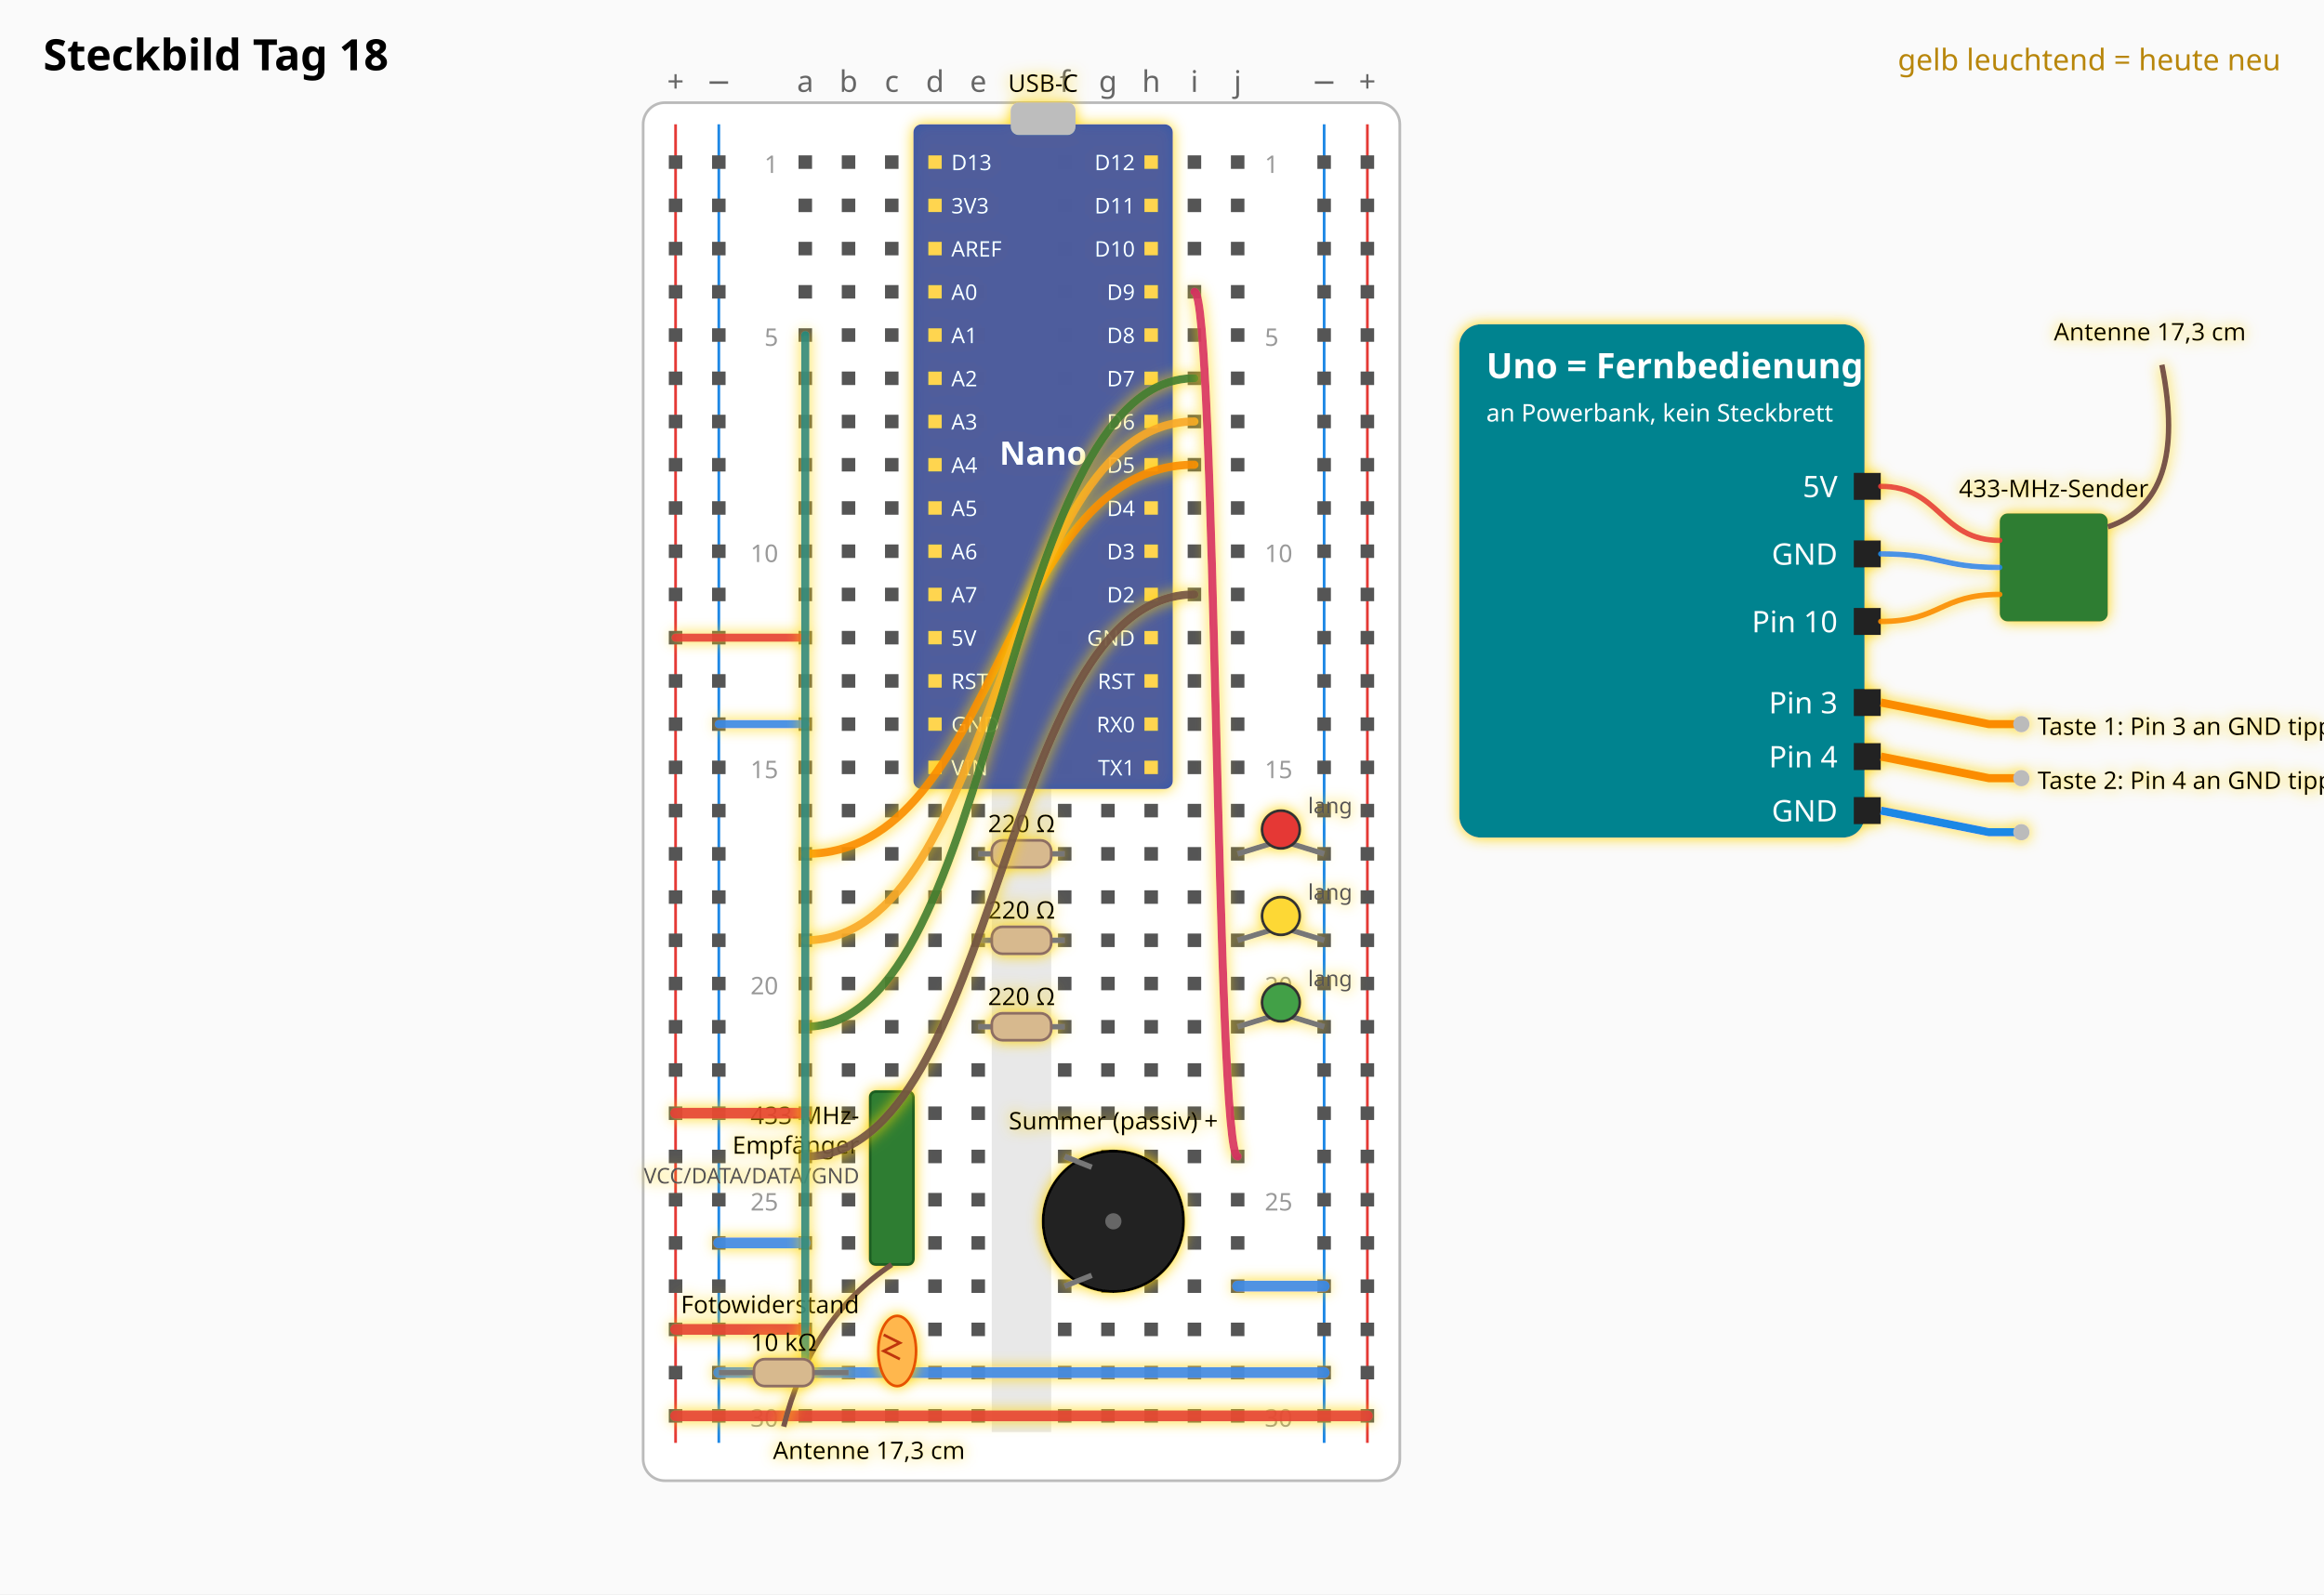
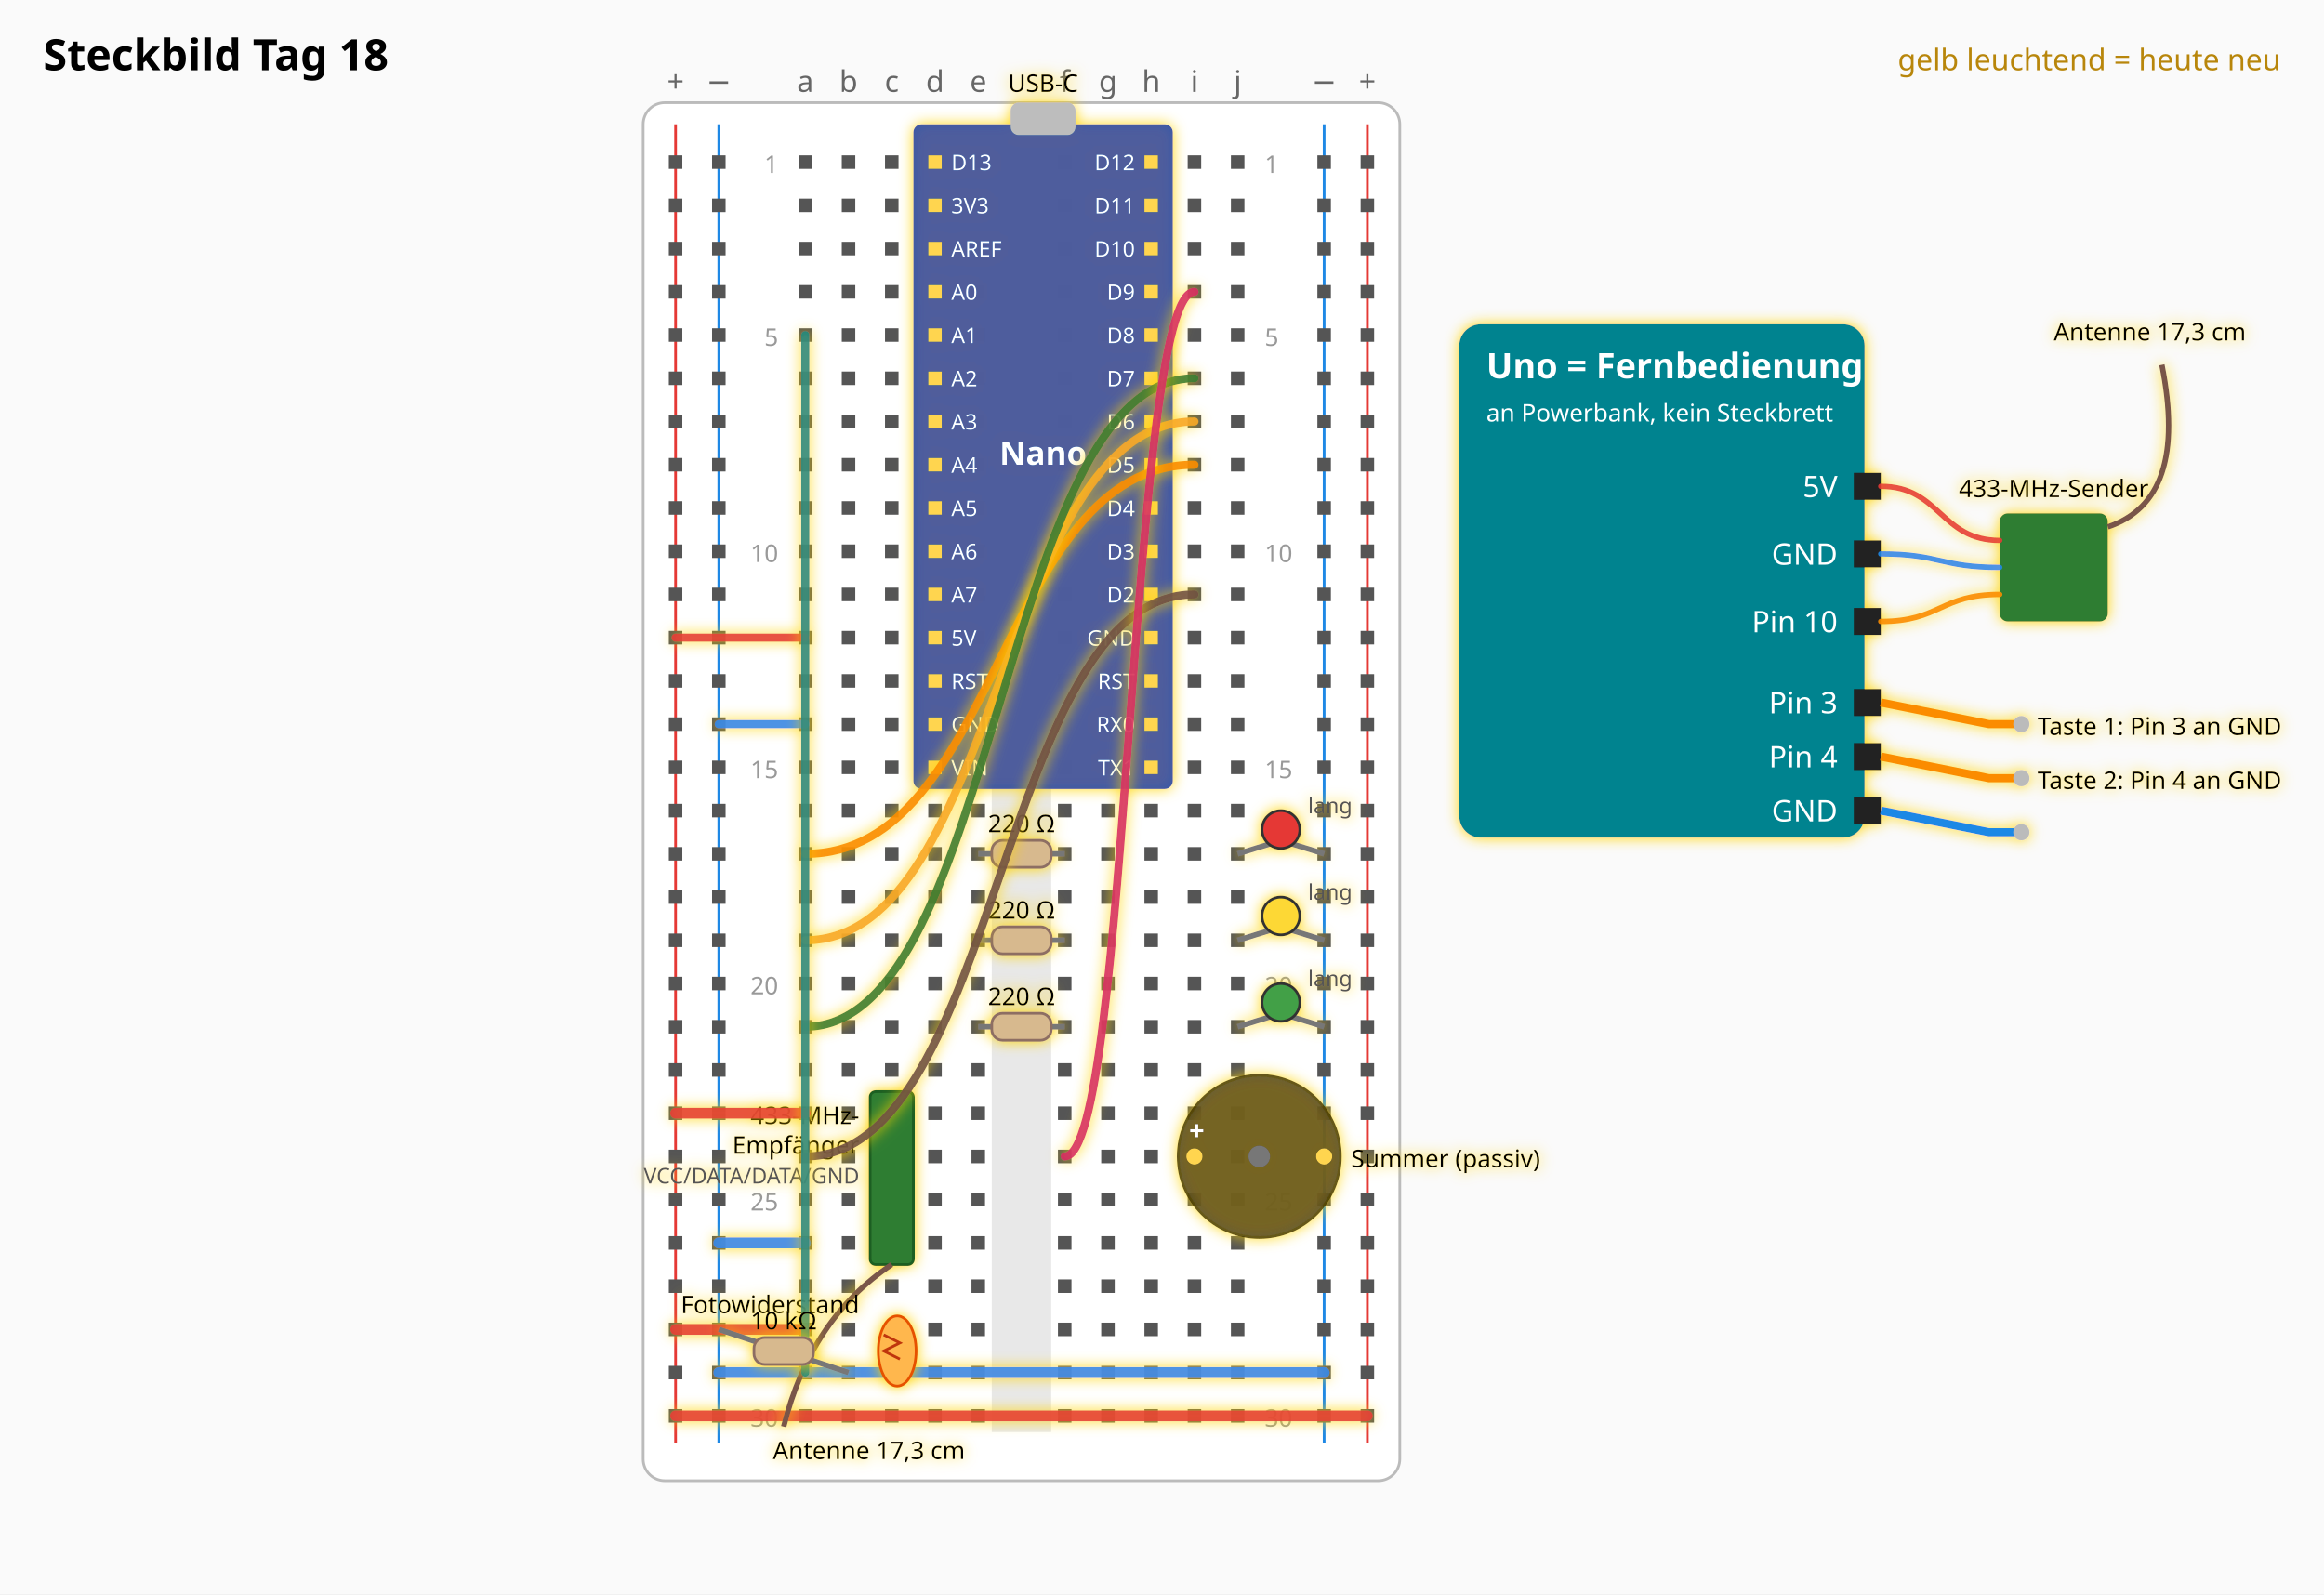
<svg xmlns="http://www.w3.org/2000/svg" viewBox="0 0 860 590" font-family="sans-serif" font-size="11">
  <defs>
    <filter id="glow" filterUnits="userSpaceOnUse" x="0" y="0" width="860" height="590">
      <feDropShadow dx="0" dy="0" stdDeviation="2.5" flood-color="#ffd400" flood-opacity="1" />
    </filter>
  </defs>
  <rect width="860" height="590" fill="#fafafa" />
  <text x="16" y="26" font-size="16" font-weight="bold">Steckbild Tag 18</text>
  <text x="844" y="26" text-anchor="end" fill="#b8860b">gelb leuchtend = heute neu</text>
  <rect x="238" y="38" width="280" height="510" rx="8" fill="#ffffff" stroke="#bbb" />
  <rect x="367" y="50" width="22" height="480" fill="#e8e8e8" />
  <line x1="250" y1="46" x2="250" y2="534" stroke="#e53935" stroke-width="1" />
  <line x1="506" y1="46" x2="506" y2="534" stroke="#e53935" stroke-width="1" />
  <line x1="266" y1="46" x2="266" y2="534" stroke="#1e88e5" stroke-width="1" />
  <line x1="490" y1="46" x2="490" y2="534" stroke="#1e88e5" stroke-width="1" />
  <text x="250" y="34" text-anchor="middle" fill="#666">+</text>
  <rect x="247.5" y="57.5" width="5" height="5" fill="#555" />
  <rect x="247.5" y="73.5" width="5" height="5" fill="#555" />
  <rect x="247.5" y="89.5" width="5" height="5" fill="#555" />
  <rect x="247.5" y="105.5" width="5" height="5" fill="#555" />
  <rect x="247.5" y="121.5" width="5" height="5" fill="#555" />
  <rect x="247.5" y="137.5" width="5" height="5" fill="#555" />
  <rect x="247.5" y="153.5" width="5" height="5" fill="#555" />
  <rect x="247.5" y="169.5" width="5" height="5" fill="#555" />
  <rect x="247.5" y="185.5" width="5" height="5" fill="#555" />
  <rect x="247.5" y="201.5" width="5" height="5" fill="#555" />
  <rect x="247.5" y="217.5" width="5" height="5" fill="#555" />
  <rect x="247.5" y="233.5" width="5" height="5" fill="#555" />
  <rect x="247.5" y="249.5" width="5" height="5" fill="#555" />
  <rect x="247.5" y="265.5" width="5" height="5" fill="#555" />
  <rect x="247.5" y="281.5" width="5" height="5" fill="#555" />
  <rect x="247.5" y="297.5" width="5" height="5" fill="#555" />
  <rect x="247.5" y="313.5" width="5" height="5" fill="#555" />
  <rect x="247.5" y="329.5" width="5" height="5" fill="#555" />
  <rect x="247.5" y="345.5" width="5" height="5" fill="#555" />
  <rect x="247.5" y="361.5" width="5" height="5" fill="#555" />
  <rect x="247.5" y="377.5" width="5" height="5" fill="#555" />
  <rect x="247.5" y="393.5" width="5" height="5" fill="#555" />
  <rect x="247.5" y="409.5" width="5" height="5" fill="#555" />
  <rect x="247.5" y="425.5" width="5" height="5" fill="#555" />
  <rect x="247.5" y="441.5" width="5" height="5" fill="#555" />
  <rect x="247.5" y="457.5" width="5" height="5" fill="#555" />
  <rect x="247.5" y="473.5" width="5" height="5" fill="#555" />
  <rect x="247.5" y="489.5" width="5" height="5" fill="#555" />
  <rect x="247.5" y="505.5" width="5" height="5" fill="#555" />
  <rect x="247.5" y="521.5" width="5" height="5" fill="#555" />
  <text x="266" y="34" text-anchor="middle" fill="#666">−</text>
  <rect x="263.5" y="57.5" width="5" height="5" fill="#555" />
  <rect x="263.5" y="73.5" width="5" height="5" fill="#555" />
  <rect x="263.5" y="89.5" width="5" height="5" fill="#555" />
  <rect x="263.5" y="105.5" width="5" height="5" fill="#555" />
  <rect x="263.5" y="121.5" width="5" height="5" fill="#555" />
  <rect x="263.5" y="137.5" width="5" height="5" fill="#555" />
  <rect x="263.5" y="153.5" width="5" height="5" fill="#555" />
  <rect x="263.5" y="169.5" width="5" height="5" fill="#555" />
  <rect x="263.5" y="185.5" width="5" height="5" fill="#555" />
  <rect x="263.5" y="201.5" width="5" height="5" fill="#555" />
  <rect x="263.5" y="217.5" width="5" height="5" fill="#555" />
  <rect x="263.5" y="233.5" width="5" height="5" fill="#555" />
  <rect x="263.5" y="249.5" width="5" height="5" fill="#555" />
  <rect x="263.5" y="265.5" width="5" height="5" fill="#555" />
  <rect x="263.5" y="281.5" width="5" height="5" fill="#555" />
  <rect x="263.5" y="297.5" width="5" height="5" fill="#555" />
  <rect x="263.5" y="313.5" width="5" height="5" fill="#555" />
  <rect x="263.5" y="329.5" width="5" height="5" fill="#555" />
  <rect x="263.5" y="345.5" width="5" height="5" fill="#555" />
  <rect x="263.5" y="361.5" width="5" height="5" fill="#555" />
  <rect x="263.5" y="377.5" width="5" height="5" fill="#555" />
  <rect x="263.5" y="393.5" width="5" height="5" fill="#555" />
  <rect x="263.5" y="409.5" width="5" height="5" fill="#555" />
  <rect x="263.5" y="425.5" width="5" height="5" fill="#555" />
  <rect x="263.5" y="441.5" width="5" height="5" fill="#555" />
  <rect x="263.5" y="457.5" width="5" height="5" fill="#555" />
  <rect x="263.5" y="473.5" width="5" height="5" fill="#555" />
  <rect x="263.5" y="489.5" width="5" height="5" fill="#555" />
  <rect x="263.5" y="505.5" width="5" height="5" fill="#555" />
  <rect x="263.5" y="521.5" width="5" height="5" fill="#555" />
  <text x="298" y="34" text-anchor="middle" fill="#666">a</text>
  <rect x="295.5" y="57.5" width="5" height="5" fill="#555" />
  <rect x="295.5" y="73.5" width="5" height="5" fill="#555" />
  <rect x="295.5" y="89.5" width="5" height="5" fill="#555" />
  <rect x="295.5" y="105.5" width="5" height="5" fill="#555" />
  <rect x="295.5" y="121.5" width="5" height="5" fill="#555" />
  <rect x="295.5" y="137.5" width="5" height="5" fill="#555" />
  <rect x="295.5" y="153.5" width="5" height="5" fill="#555" />
  <rect x="295.5" y="169.5" width="5" height="5" fill="#555" />
  <rect x="295.5" y="185.5" width="5" height="5" fill="#555" />
  <rect x="295.5" y="201.5" width="5" height="5" fill="#555" />
  <rect x="295.5" y="217.5" width="5" height="5" fill="#555" />
  <rect x="295.5" y="233.5" width="5" height="5" fill="#555" />
  <rect x="295.5" y="249.5" width="5" height="5" fill="#555" />
  <rect x="295.5" y="265.5" width="5" height="5" fill="#555" />
  <rect x="295.5" y="281.5" width="5" height="5" fill="#555" />
  <rect x="295.5" y="297.5" width="5" height="5" fill="#555" />
  <rect x="295.5" y="313.5" width="5" height="5" fill="#555" />
  <rect x="295.5" y="329.5" width="5" height="5" fill="#555" />
  <rect x="295.5" y="345.5" width="5" height="5" fill="#555" />
  <rect x="295.5" y="361.5" width="5" height="5" fill="#555" />
  <rect x="295.5" y="377.5" width="5" height="5" fill="#555" />
  <rect x="295.5" y="393.5" width="5" height="5" fill="#555" />
  <rect x="295.5" y="409.5" width="5" height="5" fill="#555" />
  <rect x="295.5" y="425.5" width="5" height="5" fill="#555" />
  <rect x="295.5" y="441.5" width="5" height="5" fill="#555" />
  <rect x="295.5" y="457.5" width="5" height="5" fill="#555" />
  <rect x="295.5" y="473.5" width="5" height="5" fill="#555" />
  <rect x="295.5" y="489.5" width="5" height="5" fill="#555" />
  <rect x="295.5" y="505.5" width="5" height="5" fill="#555" />
  <rect x="295.5" y="521.5" width="5" height="5" fill="#555" />
  <text x="314" y="34" text-anchor="middle" fill="#666">b</text>
  <rect x="311.5" y="57.5" width="5" height="5" fill="#555" />
  <rect x="311.5" y="73.5" width="5" height="5" fill="#555" />
  <rect x="311.5" y="89.5" width="5" height="5" fill="#555" />
  <rect x="311.5" y="105.5" width="5" height="5" fill="#555" />
  <rect x="311.5" y="121.5" width="5" height="5" fill="#555" />
  <rect x="311.5" y="137.5" width="5" height="5" fill="#555" />
  <rect x="311.5" y="153.5" width="5" height="5" fill="#555" />
  <rect x="311.5" y="169.5" width="5" height="5" fill="#555" />
  <rect x="311.5" y="185.5" width="5" height="5" fill="#555" />
  <rect x="311.5" y="201.5" width="5" height="5" fill="#555" />
  <rect x="311.5" y="217.5" width="5" height="5" fill="#555" />
  <rect x="311.5" y="233.5" width="5" height="5" fill="#555" />
  <rect x="311.5" y="249.5" width="5" height="5" fill="#555" />
  <rect x="311.5" y="265.5" width="5" height="5" fill="#555" />
  <rect x="311.5" y="281.5" width="5" height="5" fill="#555" />
  <rect x="311.5" y="297.5" width="5" height="5" fill="#555" />
  <rect x="311.5" y="313.5" width="5" height="5" fill="#555" />
  <rect x="311.5" y="329.5" width="5" height="5" fill="#555" />
  <rect x="311.5" y="345.5" width="5" height="5" fill="#555" />
  <rect x="311.5" y="361.5" width="5" height="5" fill="#555" />
  <rect x="311.5" y="377.5" width="5" height="5" fill="#555" />
  <rect x="311.5" y="393.5" width="5" height="5" fill="#555" />
  <rect x="311.5" y="409.5" width="5" height="5" fill="#555" />
  <rect x="311.5" y="425.5" width="5" height="5" fill="#555" />
  <rect x="311.5" y="441.5" width="5" height="5" fill="#555" />
  <rect x="311.5" y="457.5" width="5" height="5" fill="#555" />
  <rect x="311.5" y="473.5" width="5" height="5" fill="#555" />
  <rect x="311.5" y="489.5" width="5" height="5" fill="#555" />
  <rect x="311.5" y="505.5" width="5" height="5" fill="#555" />
  <rect x="311.5" y="521.5" width="5" height="5" fill="#555" />
  <text x="330" y="34" text-anchor="middle" fill="#666">c</text>
  <rect x="327.5" y="57.5" width="5" height="5" fill="#555" />
  <rect x="327.5" y="73.5" width="5" height="5" fill="#555" />
  <rect x="327.5" y="89.5" width="5" height="5" fill="#555" />
  <rect x="327.5" y="105.5" width="5" height="5" fill="#555" />
  <rect x="327.5" y="121.5" width="5" height="5" fill="#555" />
  <rect x="327.5" y="137.5" width="5" height="5" fill="#555" />
  <rect x="327.5" y="153.5" width="5" height="5" fill="#555" />
  <rect x="327.5" y="169.5" width="5" height="5" fill="#555" />
  <rect x="327.5" y="185.5" width="5" height="5" fill="#555" />
  <rect x="327.5" y="201.5" width="5" height="5" fill="#555" />
  <rect x="327.5" y="217.5" width="5" height="5" fill="#555" />
  <rect x="327.5" y="233.5" width="5" height="5" fill="#555" />
  <rect x="327.5" y="249.5" width="5" height="5" fill="#555" />
  <rect x="327.5" y="265.5" width="5" height="5" fill="#555" />
  <rect x="327.5" y="281.5" width="5" height="5" fill="#555" />
  <rect x="327.5" y="297.5" width="5" height="5" fill="#555" />
  <rect x="327.5" y="313.5" width="5" height="5" fill="#555" />
  <rect x="327.5" y="329.5" width="5" height="5" fill="#555" />
  <rect x="327.5" y="345.5" width="5" height="5" fill="#555" />
  <rect x="327.5" y="361.5" width="5" height="5" fill="#555" />
  <rect x="327.5" y="377.5" width="5" height="5" fill="#555" />
  <rect x="327.5" y="393.5" width="5" height="5" fill="#555" />
  <rect x="327.5" y="409.5" width="5" height="5" fill="#555" />
  <rect x="327.5" y="425.5" width="5" height="5" fill="#555" />
  <rect x="327.5" y="441.5" width="5" height="5" fill="#555" />
  <rect x="327.5" y="457.5" width="5" height="5" fill="#555" />
  <rect x="327.5" y="473.5" width="5" height="5" fill="#555" />
  <rect x="327.5" y="489.5" width="5" height="5" fill="#555" />
  <rect x="327.5" y="505.5" width="5" height="5" fill="#555" />
  <rect x="327.5" y="521.5" width="5" height="5" fill="#555" />
  <text x="346" y="34" text-anchor="middle" fill="#666">d</text>
  <rect x="343.5" y="57.5" width="5" height="5" fill="#555" />
  <rect x="343.5" y="73.5" width="5" height="5" fill="#555" />
  <rect x="343.5" y="89.5" width="5" height="5" fill="#555" />
  <rect x="343.5" y="105.5" width="5" height="5" fill="#555" />
  <rect x="343.5" y="121.5" width="5" height="5" fill="#555" />
  <rect x="343.5" y="137.5" width="5" height="5" fill="#555" />
  <rect x="343.5" y="153.5" width="5" height="5" fill="#555" />
  <rect x="343.5" y="169.5" width="5" height="5" fill="#555" />
  <rect x="343.5" y="185.5" width="5" height="5" fill="#555" />
  <rect x="343.5" y="201.5" width="5" height="5" fill="#555" />
  <rect x="343.5" y="217.5" width="5" height="5" fill="#555" />
  <rect x="343.5" y="233.5" width="5" height="5" fill="#555" />
  <rect x="343.5" y="249.5" width="5" height="5" fill="#555" />
  <rect x="343.5" y="265.5" width="5" height="5" fill="#555" />
  <rect x="343.5" y="281.5" width="5" height="5" fill="#555" />
  <rect x="343.5" y="297.5" width="5" height="5" fill="#555" />
  <rect x="343.5" y="313.5" width="5" height="5" fill="#555" />
  <rect x="343.5" y="329.5" width="5" height="5" fill="#555" />
  <rect x="343.5" y="345.5" width="5" height="5" fill="#555" />
  <rect x="343.5" y="361.5" width="5" height="5" fill="#555" />
  <rect x="343.5" y="377.5" width="5" height="5" fill="#555" />
  <rect x="343.5" y="393.5" width="5" height="5" fill="#555" />
  <rect x="343.5" y="409.5" width="5" height="5" fill="#555" />
  <rect x="343.5" y="425.5" width="5" height="5" fill="#555" />
  <rect x="343.5" y="441.5" width="5" height="5" fill="#555" />
  <rect x="343.5" y="457.5" width="5" height="5" fill="#555" />
  <rect x="343.5" y="473.5" width="5" height="5" fill="#555" />
  <rect x="343.5" y="489.5" width="5" height="5" fill="#555" />
  <rect x="343.5" y="505.5" width="5" height="5" fill="#555" />
  <rect x="343.5" y="521.5" width="5" height="5" fill="#555" />
  <text x="362" y="34" text-anchor="middle" fill="#666">e</text>
  <rect x="359.5" y="57.5" width="5" height="5" fill="#555" />
  <rect x="359.5" y="73.5" width="5" height="5" fill="#555" />
  <rect x="359.5" y="89.5" width="5" height="5" fill="#555" />
  <rect x="359.5" y="105.5" width="5" height="5" fill="#555" />
  <rect x="359.5" y="121.5" width="5" height="5" fill="#555" />
  <rect x="359.5" y="137.5" width="5" height="5" fill="#555" />
  <rect x="359.5" y="153.5" width="5" height="5" fill="#555" />
  <rect x="359.5" y="169.5" width="5" height="5" fill="#555" />
  <rect x="359.5" y="185.5" width="5" height="5" fill="#555" />
  <rect x="359.5" y="201.5" width="5" height="5" fill="#555" />
  <rect x="359.5" y="217.5" width="5" height="5" fill="#555" />
  <rect x="359.5" y="233.5" width="5" height="5" fill="#555" />
  <rect x="359.5" y="249.5" width="5" height="5" fill="#555" />
  <rect x="359.5" y="265.5" width="5" height="5" fill="#555" />
  <rect x="359.5" y="281.5" width="5" height="5" fill="#555" />
  <rect x="359.5" y="297.5" width="5" height="5" fill="#555" />
  <rect x="359.5" y="313.5" width="5" height="5" fill="#555" />
  <rect x="359.5" y="329.5" width="5" height="5" fill="#555" />
  <rect x="359.5" y="345.5" width="5" height="5" fill="#555" />
  <rect x="359.5" y="361.5" width="5" height="5" fill="#555" />
  <rect x="359.5" y="377.5" width="5" height="5" fill="#555" />
  <rect x="359.5" y="393.5" width="5" height="5" fill="#555" />
  <rect x="359.5" y="409.5" width="5" height="5" fill="#555" />
  <rect x="359.5" y="425.5" width="5" height="5" fill="#555" />
  <rect x="359.5" y="441.5" width="5" height="5" fill="#555" />
  <rect x="359.5" y="457.5" width="5" height="5" fill="#555" />
  <rect x="359.5" y="473.5" width="5" height="5" fill="#555" />
  <rect x="359.5" y="489.5" width="5" height="5" fill="#555" />
  <rect x="359.5" y="505.5" width="5" height="5" fill="#555" />
  <rect x="359.5" y="521.5" width="5" height="5" fill="#555" />
  <text x="394" y="34" text-anchor="middle" fill="#666">f</text>
  <rect x="391.5" y="57.5" width="5" height="5" fill="#555" />
  <rect x="391.5" y="73.5" width="5" height="5" fill="#555" />
  <rect x="391.5" y="89.5" width="5" height="5" fill="#555" />
  <rect x="391.5" y="105.5" width="5" height="5" fill="#555" />
  <rect x="391.5" y="121.5" width="5" height="5" fill="#555" />
  <rect x="391.5" y="137.5" width="5" height="5" fill="#555" />
  <rect x="391.5" y="153.5" width="5" height="5" fill="#555" />
  <rect x="391.5" y="169.5" width="5" height="5" fill="#555" />
  <rect x="391.5" y="185.5" width="5" height="5" fill="#555" />
  <rect x="391.5" y="201.5" width="5" height="5" fill="#555" />
  <rect x="391.5" y="217.5" width="5" height="5" fill="#555" />
  <rect x="391.5" y="233.5" width="5" height="5" fill="#555" />
  <rect x="391.5" y="249.5" width="5" height="5" fill="#555" />
  <rect x="391.5" y="265.5" width="5" height="5" fill="#555" />
  <rect x="391.5" y="281.5" width="5" height="5" fill="#555" />
  <rect x="391.5" y="297.5" width="5" height="5" fill="#555" />
  <rect x="391.5" y="313.5" width="5" height="5" fill="#555" />
  <rect x="391.5" y="329.5" width="5" height="5" fill="#555" />
  <rect x="391.5" y="345.5" width="5" height="5" fill="#555" />
  <rect x="391.5" y="361.5" width="5" height="5" fill="#555" />
  <rect x="391.5" y="377.5" width="5" height="5" fill="#555" />
  <rect x="391.5" y="393.5" width="5" height="5" fill="#555" />
  <rect x="391.5" y="409.5" width="5" height="5" fill="#555" />
  <rect x="391.5" y="425.5" width="5" height="5" fill="#555" />
  <rect x="391.5" y="441.5" width="5" height="5" fill="#555" />
  <rect x="391.5" y="457.5" width="5" height="5" fill="#555" />
  <rect x="391.5" y="473.5" width="5" height="5" fill="#555" />
  <rect x="391.5" y="489.5" width="5" height="5" fill="#555" />
  <rect x="391.5" y="505.5" width="5" height="5" fill="#555" />
  <rect x="391.5" y="521.5" width="5" height="5" fill="#555" />
  <text x="410" y="34" text-anchor="middle" fill="#666">g</text>
  <rect x="407.5" y="57.5" width="5" height="5" fill="#555" />
  <rect x="407.5" y="73.5" width="5" height="5" fill="#555" />
  <rect x="407.5" y="89.5" width="5" height="5" fill="#555" />
  <rect x="407.5" y="105.5" width="5" height="5" fill="#555" />
  <rect x="407.5" y="121.5" width="5" height="5" fill="#555" />
  <rect x="407.5" y="137.5" width="5" height="5" fill="#555" />
  <rect x="407.5" y="153.5" width="5" height="5" fill="#555" />
  <rect x="407.5" y="169.5" width="5" height="5" fill="#555" />
  <rect x="407.5" y="185.5" width="5" height="5" fill="#555" />
  <rect x="407.5" y="201.5" width="5" height="5" fill="#555" />
  <rect x="407.5" y="217.5" width="5" height="5" fill="#555" />
  <rect x="407.5" y="233.5" width="5" height="5" fill="#555" />
  <rect x="407.5" y="249.5" width="5" height="5" fill="#555" />
  <rect x="407.5" y="265.5" width="5" height="5" fill="#555" />
  <rect x="407.5" y="281.5" width="5" height="5" fill="#555" />
  <rect x="407.5" y="297.5" width="5" height="5" fill="#555" />
  <rect x="407.5" y="313.5" width="5" height="5" fill="#555" />
  <rect x="407.5" y="329.5" width="5" height="5" fill="#555" />
  <rect x="407.5" y="345.5" width="5" height="5" fill="#555" />
  <rect x="407.5" y="361.5" width="5" height="5" fill="#555" />
  <rect x="407.5" y="377.5" width="5" height="5" fill="#555" />
  <rect x="407.5" y="393.5" width="5" height="5" fill="#555" />
  <rect x="407.5" y="409.5" width="5" height="5" fill="#555" />
  <rect x="407.5" y="425.5" width="5" height="5" fill="#555" />
  <rect x="407.5" y="441.5" width="5" height="5" fill="#555" />
  <rect x="407.5" y="457.5" width="5" height="5" fill="#555" />
  <rect x="407.5" y="473.5" width="5" height="5" fill="#555" />
  <rect x="407.5" y="489.5" width="5" height="5" fill="#555" />
  <rect x="407.5" y="505.5" width="5" height="5" fill="#555" />
  <rect x="407.5" y="521.5" width="5" height="5" fill="#555" />
  <text x="426" y="34" text-anchor="middle" fill="#666">h</text>
  <rect x="423.5" y="57.5" width="5" height="5" fill="#555" />
  <rect x="423.5" y="73.5" width="5" height="5" fill="#555" />
  <rect x="423.5" y="89.5" width="5" height="5" fill="#555" />
  <rect x="423.5" y="105.5" width="5" height="5" fill="#555" />
  <rect x="423.5" y="121.5" width="5" height="5" fill="#555" />
  <rect x="423.5" y="137.5" width="5" height="5" fill="#555" />
  <rect x="423.5" y="153.5" width="5" height="5" fill="#555" />
  <rect x="423.5" y="169.5" width="5" height="5" fill="#555" />
  <rect x="423.5" y="185.5" width="5" height="5" fill="#555" />
  <rect x="423.5" y="201.5" width="5" height="5" fill="#555" />
  <rect x="423.5" y="217.5" width="5" height="5" fill="#555" />
  <rect x="423.5" y="233.5" width="5" height="5" fill="#555" />
  <rect x="423.5" y="249.5" width="5" height="5" fill="#555" />
  <rect x="423.5" y="265.5" width="5" height="5" fill="#555" />
  <rect x="423.5" y="281.5" width="5" height="5" fill="#555" />
  <rect x="423.5" y="297.5" width="5" height="5" fill="#555" />
  <rect x="423.5" y="313.5" width="5" height="5" fill="#555" />
  <rect x="423.5" y="329.5" width="5" height="5" fill="#555" />
  <rect x="423.5" y="345.5" width="5" height="5" fill="#555" />
  <rect x="423.5" y="361.5" width="5" height="5" fill="#555" />
  <rect x="423.5" y="377.5" width="5" height="5" fill="#555" />
  <rect x="423.5" y="393.5" width="5" height="5" fill="#555" />
  <rect x="423.5" y="409.5" width="5" height="5" fill="#555" />
  <rect x="423.5" y="425.5" width="5" height="5" fill="#555" />
  <rect x="423.5" y="441.5" width="5" height="5" fill="#555" />
  <rect x="423.5" y="457.5" width="5" height="5" fill="#555" />
  <rect x="423.5" y="473.5" width="5" height="5" fill="#555" />
  <rect x="423.5" y="489.5" width="5" height="5" fill="#555" />
  <rect x="423.5" y="505.5" width="5" height="5" fill="#555" />
  <rect x="423.5" y="521.5" width="5" height="5" fill="#555" />
  <text x="442" y="34" text-anchor="middle" fill="#666">i</text>
  <rect x="439.5" y="57.5" width="5" height="5" fill="#555" />
  <rect x="439.5" y="73.5" width="5" height="5" fill="#555" />
  <rect x="439.5" y="89.5" width="5" height="5" fill="#555" />
  <rect x="439.5" y="105.5" width="5" height="5" fill="#555" />
  <rect x="439.5" y="121.5" width="5" height="5" fill="#555" />
  <rect x="439.5" y="137.5" width="5" height="5" fill="#555" />
  <rect x="439.5" y="153.5" width="5" height="5" fill="#555" />
  <rect x="439.5" y="169.5" width="5" height="5" fill="#555" />
  <rect x="439.5" y="185.5" width="5" height="5" fill="#555" />
  <rect x="439.5" y="201.5" width="5" height="5" fill="#555" />
  <rect x="439.5" y="217.5" width="5" height="5" fill="#555" />
  <rect x="439.5" y="233.5" width="5" height="5" fill="#555" />
  <rect x="439.5" y="249.5" width="5" height="5" fill="#555" />
  <rect x="439.5" y="265.5" width="5" height="5" fill="#555" />
  <rect x="439.5" y="281.5" width="5" height="5" fill="#555" />
  <rect x="439.5" y="297.5" width="5" height="5" fill="#555" />
  <rect x="439.5" y="313.5" width="5" height="5" fill="#555" />
  <rect x="439.5" y="329.5" width="5" height="5" fill="#555" />
  <rect x="439.5" y="345.5" width="5" height="5" fill="#555" />
  <rect x="439.5" y="361.5" width="5" height="5" fill="#555" />
  <rect x="439.5" y="377.5" width="5" height="5" fill="#555" />
  <rect x="439.5" y="393.5" width="5" height="5" fill="#555" />
  <rect x="439.5" y="409.5" width="5" height="5" fill="#555" />
  <rect x="439.5" y="425.5" width="5" height="5" fill="#555" />
  <rect x="439.5" y="441.5" width="5" height="5" fill="#555" />
  <rect x="439.5" y="457.5" width="5" height="5" fill="#555" />
  <rect x="439.5" y="473.5" width="5" height="5" fill="#555" />
  <rect x="439.5" y="489.5" width="5" height="5" fill="#555" />
  <rect x="439.5" y="505.5" width="5" height="5" fill="#555" />
  <rect x="439.5" y="521.5" width="5" height="5" fill="#555" />
  <text x="458" y="34" text-anchor="middle" fill="#666">j</text>
  <rect x="455.5" y="57.5" width="5" height="5" fill="#555" />
  <rect x="455.5" y="73.5" width="5" height="5" fill="#555" />
  <rect x="455.5" y="89.5" width="5" height="5" fill="#555" />
  <rect x="455.5" y="105.5" width="5" height="5" fill="#555" />
  <rect x="455.5" y="121.5" width="5" height="5" fill="#555" />
  <rect x="455.5" y="137.5" width="5" height="5" fill="#555" />
  <rect x="455.5" y="153.5" width="5" height="5" fill="#555" />
  <rect x="455.5" y="169.5" width="5" height="5" fill="#555" />
  <rect x="455.5" y="185.5" width="5" height="5" fill="#555" />
  <rect x="455.5" y="201.5" width="5" height="5" fill="#555" />
  <rect x="455.5" y="217.5" width="5" height="5" fill="#555" />
  <rect x="455.5" y="233.5" width="5" height="5" fill="#555" />
  <rect x="455.5" y="249.5" width="5" height="5" fill="#555" />
  <rect x="455.5" y="265.5" width="5" height="5" fill="#555" />
  <rect x="455.5" y="281.5" width="5" height="5" fill="#555" />
  <rect x="455.5" y="297.5" width="5" height="5" fill="#555" />
  <rect x="455.5" y="313.5" width="5" height="5" fill="#555" />
  <rect x="455.5" y="329.5" width="5" height="5" fill="#555" />
  <rect x="455.5" y="345.5" width="5" height="5" fill="#555" />
  <rect x="455.5" y="361.5" width="5" height="5" fill="#555" />
  <rect x="455.5" y="377.5" width="5" height="5" fill="#555" />
  <rect x="455.5" y="393.5" width="5" height="5" fill="#555" />
  <rect x="455.5" y="409.5" width="5" height="5" fill="#555" />
  <rect x="455.5" y="425.5" width="5" height="5" fill="#555" />
  <rect x="455.5" y="441.5" width="5" height="5" fill="#555" />
  <rect x="455.5" y="457.5" width="5" height="5" fill="#555" />
  <rect x="455.5" y="473.5" width="5" height="5" fill="#555" />
  <rect x="455.5" y="489.5" width="5" height="5" fill="#555" />
  <rect x="455.5" y="505.5" width="5" height="5" fill="#555" />
  <rect x="455.5" y="521.5" width="5" height="5" fill="#555" />
  <text x="490" y="34" text-anchor="middle" fill="#666">−</text>
  <rect x="487.5" y="57.5" width="5" height="5" fill="#555" />
  <rect x="487.5" y="73.5" width="5" height="5" fill="#555" />
  <rect x="487.5" y="89.5" width="5" height="5" fill="#555" />
  <rect x="487.5" y="105.5" width="5" height="5" fill="#555" />
  <rect x="487.5" y="121.5" width="5" height="5" fill="#555" />
  <rect x="487.5" y="137.5" width="5" height="5" fill="#555" />
  <rect x="487.5" y="153.5" width="5" height="5" fill="#555" />
  <rect x="487.5" y="169.5" width="5" height="5" fill="#555" />
  <rect x="487.5" y="185.5" width="5" height="5" fill="#555" />
  <rect x="487.5" y="201.5" width="5" height="5" fill="#555" />
  <rect x="487.5" y="217.5" width="5" height="5" fill="#555" />
  <rect x="487.5" y="233.5" width="5" height="5" fill="#555" />
  <rect x="487.5" y="249.5" width="5" height="5" fill="#555" />
  <rect x="487.5" y="265.5" width="5" height="5" fill="#555" />
  <rect x="487.5" y="281.5" width="5" height="5" fill="#555" />
  <rect x="487.5" y="297.5" width="5" height="5" fill="#555" />
  <rect x="487.5" y="313.5" width="5" height="5" fill="#555" />
  <rect x="487.5" y="329.5" width="5" height="5" fill="#555" />
  <rect x="487.5" y="345.5" width="5" height="5" fill="#555" />
  <rect x="487.5" y="361.5" width="5" height="5" fill="#555" />
  <rect x="487.5" y="377.5" width="5" height="5" fill="#555" />
  <rect x="487.5" y="393.5" width="5" height="5" fill="#555" />
  <rect x="487.5" y="409.5" width="5" height="5" fill="#555" />
  <rect x="487.5" y="425.5" width="5" height="5" fill="#555" />
  <rect x="487.5" y="441.5" width="5" height="5" fill="#555" />
  <rect x="487.5" y="457.5" width="5" height="5" fill="#555" />
  <rect x="487.5" y="473.5" width="5" height="5" fill="#555" />
  <rect x="487.5" y="489.5" width="5" height="5" fill="#555" />
  <rect x="487.5" y="505.5" width="5" height="5" fill="#555" />
  <rect x="487.5" y="521.5" width="5" height="5" fill="#555" />
  <text x="506" y="34" text-anchor="middle" fill="#666">+</text>
  <rect x="503.5" y="57.5" width="5" height="5" fill="#555" />
  <rect x="503.5" y="73.5" width="5" height="5" fill="#555" />
  <rect x="503.5" y="89.5" width="5" height="5" fill="#555" />
  <rect x="503.5" y="105.5" width="5" height="5" fill="#555" />
  <rect x="503.5" y="121.5" width="5" height="5" fill="#555" />
  <rect x="503.5" y="137.5" width="5" height="5" fill="#555" />
  <rect x="503.5" y="153.5" width="5" height="5" fill="#555" />
  <rect x="503.5" y="169.5" width="5" height="5" fill="#555" />
  <rect x="503.5" y="185.5" width="5" height="5" fill="#555" />
  <rect x="503.5" y="201.5" width="5" height="5" fill="#555" />
  <rect x="503.5" y="217.5" width="5" height="5" fill="#555" />
  <rect x="503.5" y="233.5" width="5" height="5" fill="#555" />
  <rect x="503.5" y="249.5" width="5" height="5" fill="#555" />
  <rect x="503.5" y="265.5" width="5" height="5" fill="#555" />
  <rect x="503.5" y="281.5" width="5" height="5" fill="#555" />
  <rect x="503.5" y="297.5" width="5" height="5" fill="#555" />
  <rect x="503.5" y="313.5" width="5" height="5" fill="#555" />
  <rect x="503.5" y="329.5" width="5" height="5" fill="#555" />
  <rect x="503.5" y="345.5" width="5" height="5" fill="#555" />
  <rect x="503.5" y="361.5" width="5" height="5" fill="#555" />
  <rect x="503.5" y="377.5" width="5" height="5" fill="#555" />
  <rect x="503.5" y="393.5" width="5" height="5" fill="#555" />
  <rect x="503.5" y="409.5" width="5" height="5" fill="#555" />
  <rect x="503.5" y="425.5" width="5" height="5" fill="#555" />
  <rect x="503.5" y="441.5" width="5" height="5" fill="#555" />
  <rect x="503.5" y="457.5" width="5" height="5" fill="#555" />
  <rect x="503.5" y="473.5" width="5" height="5" fill="#555" />
  <rect x="503.5" y="489.5" width="5" height="5" fill="#555" />
  <rect x="503.5" y="505.5" width="5" height="5" fill="#555" />
  <rect x="503.5" y="521.5" width="5" height="5" fill="#555" />
  <text x="288" y="64" text-anchor="end" fill="#999" font-size="9">1</text>
  <text x="468" y="64" fill="#999" font-size="9">1</text>
  <text x="288" y="128" text-anchor="end" fill="#999" font-size="9">5</text>
  <text x="468" y="128" fill="#999" font-size="9">5</text>
  <text x="288" y="208" text-anchor="end" fill="#999" font-size="9">10</text>
  <text x="468" y="208" fill="#999" font-size="9">10</text>
  <text x="288" y="288" text-anchor="end" fill="#999" font-size="9">15</text>
  <text x="468" y="288" fill="#999" font-size="9">15</text>
  <text x="288" y="368" text-anchor="end" fill="#999" font-size="9">20</text>
  <text x="468" y="368" fill="#999" font-size="9">20</text>
  <text x="288" y="448" text-anchor="end" fill="#999" font-size="9">25</text>
  <text x="468" y="448" fill="#999" font-size="9">25</text>
  <text x="288" y="528" text-anchor="end" fill="#999" font-size="9">30</text>
  <text x="468" y="528" fill="#999" font-size="9">30</text>
  <g class="neu" filter="url(#glow)">
    <rect x="338" y="46" width="96" height="246" rx="3" fill="#0d47a1" opacity="0.92" />
    <rect x="374.0" y="38" width="24" height="12" rx="3" fill="#bdbdbd" />
    <text x="386.0" y="172.0" text-anchor="middle" fill="#fff" font-size="12" font-weight="bold">Nano</text>
    <text x="386.0" y="34" text-anchor="middle" font-size="9">USB-C</text>
    <text x="352" y="63" fill="#fff" font-size="8">D13</text>
    <text x="420" y="63" fill="#fff" font-size="8" text-anchor="end">D12</text>
    <rect x="343.5" y="57.5" width="5" height="5" fill="#ffd54f" />
    <rect x="423.5" y="57.5" width="5" height="5" fill="#ffd54f" />
    <text x="352" y="79" fill="#fff" font-size="8">3V3</text>
    <text x="420" y="79" fill="#fff" font-size="8" text-anchor="end">D11</text>
    <rect x="343.5" y="73.5" width="5" height="5" fill="#ffd54f" />
    <rect x="423.5" y="73.5" width="5" height="5" fill="#ffd54f" />
    <text x="352" y="95" fill="#fff" font-size="8">AREF</text>
    <text x="420" y="95" fill="#fff" font-size="8" text-anchor="end">D10</text>
    <rect x="343.5" y="89.5" width="5" height="5" fill="#ffd54f" />
    <rect x="423.5" y="89.5" width="5" height="5" fill="#ffd54f" />
    <text x="352" y="111" fill="#fff" font-size="8">A0</text>
    <text x="420" y="111" fill="#fff" font-size="8" text-anchor="end">D9</text>
    <rect x="343.5" y="105.5" width="5" height="5" fill="#ffd54f" />
    <rect x="423.5" y="105.5" width="5" height="5" fill="#ffd54f" />
    <text x="352" y="127" fill="#fff" font-size="8">A1</text>
    <text x="420" y="127" fill="#fff" font-size="8" text-anchor="end">D8</text>
    <rect x="343.5" y="121.5" width="5" height="5" fill="#ffd54f" />
    <rect x="423.5" y="121.5" width="5" height="5" fill="#ffd54f" />
    <text x="352" y="143" fill="#fff" font-size="8">A2</text>
    <text x="420" y="143" fill="#fff" font-size="8" text-anchor="end">D7</text>
    <rect x="343.5" y="137.5" width="5" height="5" fill="#ffd54f" />
    <rect x="423.5" y="137.5" width="5" height="5" fill="#ffd54f" />
    <text x="352" y="159" fill="#fff" font-size="8">A3</text>
    <text x="420" y="159" fill="#fff" font-size="8" text-anchor="end">D6</text>
    <rect x="343.5" y="153.5" width="5" height="5" fill="#ffd54f" />
    <rect x="423.5" y="153.5" width="5" height="5" fill="#ffd54f" />
    <text x="352" y="175" fill="#fff" font-size="8">A4</text>
    <text x="420" y="175" fill="#fff" font-size="8" text-anchor="end">D5</text>
    <rect x="343.5" y="169.5" width="5" height="5" fill="#ffd54f" />
    <rect x="423.5" y="169.5" width="5" height="5" fill="#ffd54f" />
    <text x="352" y="191" fill="#fff" font-size="8">A5</text>
    <text x="420" y="191" fill="#fff" font-size="8" text-anchor="end">D4</text>
    <rect x="343.5" y="185.5" width="5" height="5" fill="#ffd54f" />
    <rect x="423.5" y="185.5" width="5" height="5" fill="#ffd54f" />
    <text x="352" y="207" fill="#fff" font-size="8">A6</text>
    <text x="420" y="207" fill="#fff" font-size="8" text-anchor="end">D3</text>
    <rect x="343.5" y="201.5" width="5" height="5" fill="#ffd54f" />
    <rect x="423.5" y="201.5" width="5" height="5" fill="#ffd54f" />
    <text x="352" y="223" fill="#fff" font-size="8">A7</text>
    <text x="420" y="223" fill="#fff" font-size="8" text-anchor="end">D2</text>
    <rect x="343.5" y="217.5" width="5" height="5" fill="#ffd54f" />
    <rect x="423.5" y="217.5" width="5" height="5" fill="#ffd54f" />
    <text x="352" y="239" fill="#fff" font-size="8">5V</text>
    <text x="420" y="239" fill="#fff" font-size="8" text-anchor="end">GND</text>
    <rect x="343.5" y="233.5" width="5" height="5" fill="#ffd54f" />
    <rect x="423.5" y="233.5" width="5" height="5" fill="#ffd54f" />
    <text x="352" y="255" fill="#fff" font-size="8">RST</text>
    <text x="420" y="255" fill="#fff" font-size="8" text-anchor="end">RST</text>
    <rect x="343.5" y="249.5" width="5" height="5" fill="#ffd54f" />
    <rect x="423.5" y="249.5" width="5" height="5" fill="#ffd54f" />
    <text x="352" y="271" fill="#fff" font-size="8">GND</text>
    <text x="420" y="271" fill="#fff" font-size="8" text-anchor="end">RX0</text>
    <rect x="343.5" y="265.5" width="5" height="5" fill="#ffd54f" />
    <rect x="423.5" y="265.5" width="5" height="5" fill="#ffd54f" />
    <text x="352" y="287" fill="#fff" font-size="8">VIN</text>
    <text x="420" y="287" fill="#fff" font-size="8" text-anchor="end">TX1</text>
    <rect x="343.5" y="281.5" width="5" height="5" fill="#ffd54f" />
    <rect x="423.5" y="281.5" width="5" height="5" fill="#ffd54f" />
  </g>
  <g class="neu" filter="url(#glow)">
    <path d="M298,236 C274.0,236 274.0,236 250,236" fill="none" stroke="#e53935" stroke-width="3" stroke-linecap="round" opacity="0.9" />
  </g>
  <g class="neu" filter="url(#glow)">
    <path d="M298,268 C282.0,268 282.0,268 266,268" fill="none" stroke="#1e88e5" stroke-width="3" stroke-linecap="round" opacity="0.9" />
  </g>
  <g class="neu" filter="url(#glow)">
    <path d="M250,524 C378.0,524 378.0,524 506,524" fill="none" stroke="#e53935" stroke-width="4" stroke-linecap="round" opacity="0.9" />
  </g>
  <g class="neu" filter="url(#glow)">
    <path d="M266,508 C378.0,508 378.0,508 490,508" fill="none" stroke="#1e88e5" stroke-width="4" stroke-linecap="round" opacity="0.9" />
  </g>
  <g class="neu" filter="url(#glow)">
    <line x1="362" y1="316" x2="394" y2="316" stroke="#777" stroke-width="2" />
    <rect x="367.0" y="311.0" width="22" height="10" rx="4" fill="#d7b98e" stroke="#8d6e63" />
    <text x="378.0" y="308.0" text-anchor="middle" font-size="9">220 Ω</text>
  </g>
  <g class="neu" filter="url(#glow)">
    <line x1="458" y1="316" x2="471.0" y2="312" stroke="#777" stroke-width="2" />
    <line x1="490" y1="316" x2="477.0" y2="312" stroke="#777" stroke-width="2" />
    <circle cx="474.0" cy="307" r="7" fill="#e53935" stroke="#333" />
    <text x="484.0" y="301" font-size="8" fill="#555">lang</text>
  </g>
  <g class="neu" filter="url(#glow)">
    <path d="M442,172 C370.0,172 370.0,316 298,316" fill="none" stroke="#fb8c00" stroke-width="3" stroke-linecap="round" opacity="0.9" />
  </g>
  <g class="neu" filter="url(#glow)">
    <line x1="362" y1="348" x2="394" y2="348" stroke="#777" stroke-width="2" />
    <rect x="367.0" y="343.0" width="22" height="10" rx="4" fill="#d7b98e" stroke="#8d6e63" />
    <text x="378.0" y="340.0" text-anchor="middle" font-size="9">220 Ω</text>
  </g>
  <g class="neu" filter="url(#glow)">
    <line x1="458" y1="348" x2="471.0" y2="344" stroke="#777" stroke-width="2" />
    <line x1="490" y1="348" x2="477.0" y2="344" stroke="#777" stroke-width="2" />
    <circle cx="474.0" cy="339" r="7" fill="#fdd835" stroke="#333" />
    <text x="484.0" y="333" font-size="8" fill="#555">lang</text>
  </g>
  <g class="neu" filter="url(#glow)">
    <path d="M442,156 C370.0,156 370.0,348 298,348" fill="none" stroke="#f9a825" stroke-width="3" stroke-linecap="round" opacity="0.9" />
  </g>
  <g class="neu" filter="url(#glow)">
    <line x1="362" y1="380" x2="394" y2="380" stroke="#777" stroke-width="2" />
    <rect x="367.0" y="375.0" width="22" height="10" rx="4" fill="#d7b98e" stroke="#8d6e63" />
    <text x="378.0" y="372.0" text-anchor="middle" font-size="9">220 Ω</text>
  </g>
  <g class="neu" filter="url(#glow)">
    <line x1="458" y1="380" x2="471.0" y2="376" stroke="#777" stroke-width="2" />
    <line x1="490" y1="380" x2="477.0" y2="376" stroke="#777" stroke-width="2" />
    <circle cx="474.0" cy="371" r="7" fill="#43a047" stroke="#333" />
    <text x="484.0" y="365" font-size="8" fill="#555">lang</text>
  </g>
  <g class="neu" filter="url(#glow)">
    <path d="M442,140 C370.0,140 370.0,380 298,380" fill="none" stroke="#2e7d32" stroke-width="3" stroke-linecap="round" opacity="0.9" />
  </g>
  <g class="neu" filter="url(#glow)">
    <rect x="322" y="404" width="16" height="64" rx="2" fill="#2e7d32" stroke="#1b5e20" />
    <text x="318" y="416" text-anchor="end" font-size="9">433-MHz-</text>
    <text x="318" y="427" text-anchor="end" font-size="9">Empfänger</text>
    <text x="318" y="438" text-anchor="end" font-size="8" fill="#555">VCC/DATA/DATA/GND</text>
    <path d="M330,468 q-30,20 -40,60" stroke="#795548" stroke-width="2" fill="none" />
    <text x="286" y="540" font-size="9">Antenne 17,3 cm</text>
  </g>
  <g class="neu" filter="url(#glow)">
    <path d="M250,412 C274.0,412 274.0,412 298,412" fill="none" stroke="#e53935" stroke-width="4" stroke-linecap="round" opacity="0.9" />
  </g>
  <g class="neu" filter="url(#glow)">
    <path d="M442,220 C370.0,220 370.0,428 298,428" fill="none" stroke="#6d4c41" stroke-width="3" stroke-linecap="round" opacity="0.9" />
  </g>
  <g class="neu" filter="url(#glow)">
    <path d="M298,460 C282.0,460 282.0,460 266,460" fill="none" stroke="#1e88e5" stroke-width="4" stroke-linecap="round" opacity="0.9" />
  </g>
  <g class="neu" filter="url(#glow)">
-     <circle cx="412" cy="452.0" r="26.0" fill="#222" stroke="#000" />
-     <circle cx="412" cy="452.0" r="3" fill="#666" />
-     <text x="412" y="418" text-anchor="middle" font-size="9">Summer (passiv) +</text>
-     <line x1="394" y1="428" x2="404" y2="432" stroke="#777" stroke-width="2" />
-     <line x1="394" y1="476" x2="404" y2="472" stroke="#777" stroke-width="2" />
-   </g>
-   <g class="neu" filter="url(#glow)">
-     <path d="M442,108 C450.0,108 450.0,428 458,428" fill="none" stroke="#d81b60" stroke-width="3" stroke-linecap="round" opacity="0.9" />
-   </g>
-   <g class="neu" filter="url(#glow)">
-     <path d="M458,476 C474.0,476 474.0,476 490,476" fill="none" stroke="#1e88e5" stroke-width="4" stroke-linecap="round" opacity="0.9" />
+     <path d="M442,108 C418.0,108 418.0,428 394,428" fill="none" stroke="#d81b60" stroke-width="3" stroke-linecap="round" opacity="0.9" />
+   </g>
+   <g class="neu" filter="url(#glow)">
+     <circle cx="466.0" cy="428" r="30" fill="#222" stroke="#000" opacity="0.82" />
+     <circle cx="466.0" cy="428" r="4" fill="#777" />
+     <circle cx="442" cy="428" r="3" fill="#ffd54f" />
+     <circle cx="490" cy="428" r="3" fill="#ffd54f" />
+     <text x="440" y="422" fill="#fff" font-size="10" font-weight="bold">+</text>
+     <text x="500.0" y="432" font-size="9">Summer (passiv)</text>
  </g>
  <g class="neu" filter="url(#glow)">
    <ellipse cx="332" cy="500.0" rx="7" ry="13.0" fill="#ffb74d" stroke="#e65100" />
    <path d="M327,494 l6,3 l-6,3 l6,3" stroke="#bf360c" fill="none" />
    <text x="318" y="486" text-anchor="end" font-size="9">Fotowiderstand</text>
  </g>
  <g class="neu" filter="url(#glow)">
    <path d="M250,492 C274.0,492 274.0,492 298,492" fill="none" stroke="#e53935" stroke-width="4" stroke-linecap="round" opacity="0.9" />
  </g>
  <g class="neu" filter="url(#glow)">
    <path d="M298,124 C298.0,124 298.0,508 298,508" fill="none" stroke="#00897b" stroke-width="3" stroke-linecap="round" opacity="0.9" />
  </g>
  <g class="neu" filter="url(#glow)">
-     <line x1="314" y1="508" x2="266" y2="508" stroke="#777" stroke-width="2" />
-     <rect x="279.0" y="503.0" width="22" height="10" rx="4" fill="#d7b98e" stroke="#8d6e63" />
-     <text x="290.0" y="500.0" text-anchor="middle" font-size="9">10 kΩ</text>
+     <line x1="314" y1="508" x2="266" y2="492" stroke="#777" stroke-width="2" />
+     <rect x="279.0" y="495.0" width="22" height="10" rx="4" fill="#d7b98e" stroke="#8d6e63" />
+     <text x="290.0" y="492.0" text-anchor="middle" font-size="9">10 kΩ</text>
  </g>
  <g class="neu" filter="url(#glow)">
    <rect x="540" y="120" width="150" height="190" rx="8" fill="#00838f" />
    <text x="550" y="140" fill="#fff" font-size="13" font-weight="bold">Uno = Fernbedienung</text>
    <text x="550" y="156" fill="#fff" font-size="9">an Powerbank, kein Steckbrett</text>
    <text x="680" y="184" fill="#fff" text-anchor="end">5V</text>
    <rect x="686" y="175" width="10" height="10" fill="#222" />
    <text x="680" y="209" fill="#fff" text-anchor="end">GND</text>
    <rect x="686" y="200" width="10" height="10" fill="#222" />
    <text x="680" y="234" fill="#fff" text-anchor="end">Pin 10</text>
    <rect x="686" y="225" width="10" height="10" fill="#222" />
    <text x="680" y="264" fill="#fff" text-anchor="end">Pin 3</text>
    <rect x="686" y="255" width="10" height="10" fill="#222" />
    <text x="680" y="284" fill="#fff" text-anchor="end">Pin 4</text>
    <rect x="686" y="275" width="10" height="10" fill="#222" />
    <text x="680" y="304" fill="#fff" text-anchor="end">GND</text>
    <rect x="686" y="295" width="10" height="10" fill="#222" />
    <rect x="740" y="190" width="40" height="40" rx="3" fill="#2e7d32" />
    <text x="760" y="184" text-anchor="middle" font-size="9">433-MHz-Sender</text>
    <path d="M780,195 q30,-10 20,-60" stroke="#795548" stroke-width="2" fill="none" />
    <text x="760" y="126" font-size="9">Antenne 17,3 cm</text>
    <path d="M696,180 C718.0,180 718.0,200 740,200" fill="none" stroke="#e53935" stroke-width="2" stroke-linecap="round" opacity="0.9" />
    <path d="M696,205 C718.0,205 718.0,210 740,210" fill="none" stroke="#1e88e5" stroke-width="2" stroke-linecap="round" opacity="0.9" />
    <path d="M696,230 C718.0,230 718.0,220 740,220" fill="none" stroke="#fb8c00" stroke-width="2" stroke-linecap="round" opacity="0.9" />
    <path d="M696,260 l40,8 l12,0" stroke="#fb8c00" stroke-width="3" fill="none" />
    <circle cx="748" cy="268" r="3" fill="#bbb" />
    <path d="M696,280 l40,8 l12,0" stroke="#fb8c00" stroke-width="3" fill="none" />
    <circle cx="748" cy="288" r="3" fill="#bbb" />
    <path d="M696,300 l40,8 l12,0" stroke="#1e88e5" stroke-width="3" fill="none" />
    <circle cx="748" cy="308" r="3" fill="#bbb" />
-     <text x="754" y="272" font-size="9">Taste 1: Pin 3 an GND tippen</text>
-     <text x="754" y="292" font-size="9">Taste 2: Pin 4 an GND tippen</text>
+     <text x="754" y="272" font-size="9">Taste 1: Pin 3 an GND</text>
+     <text x="754" y="292" font-size="9">Taste 2: Pin 4 an GND</text>
  </g>
</svg>
